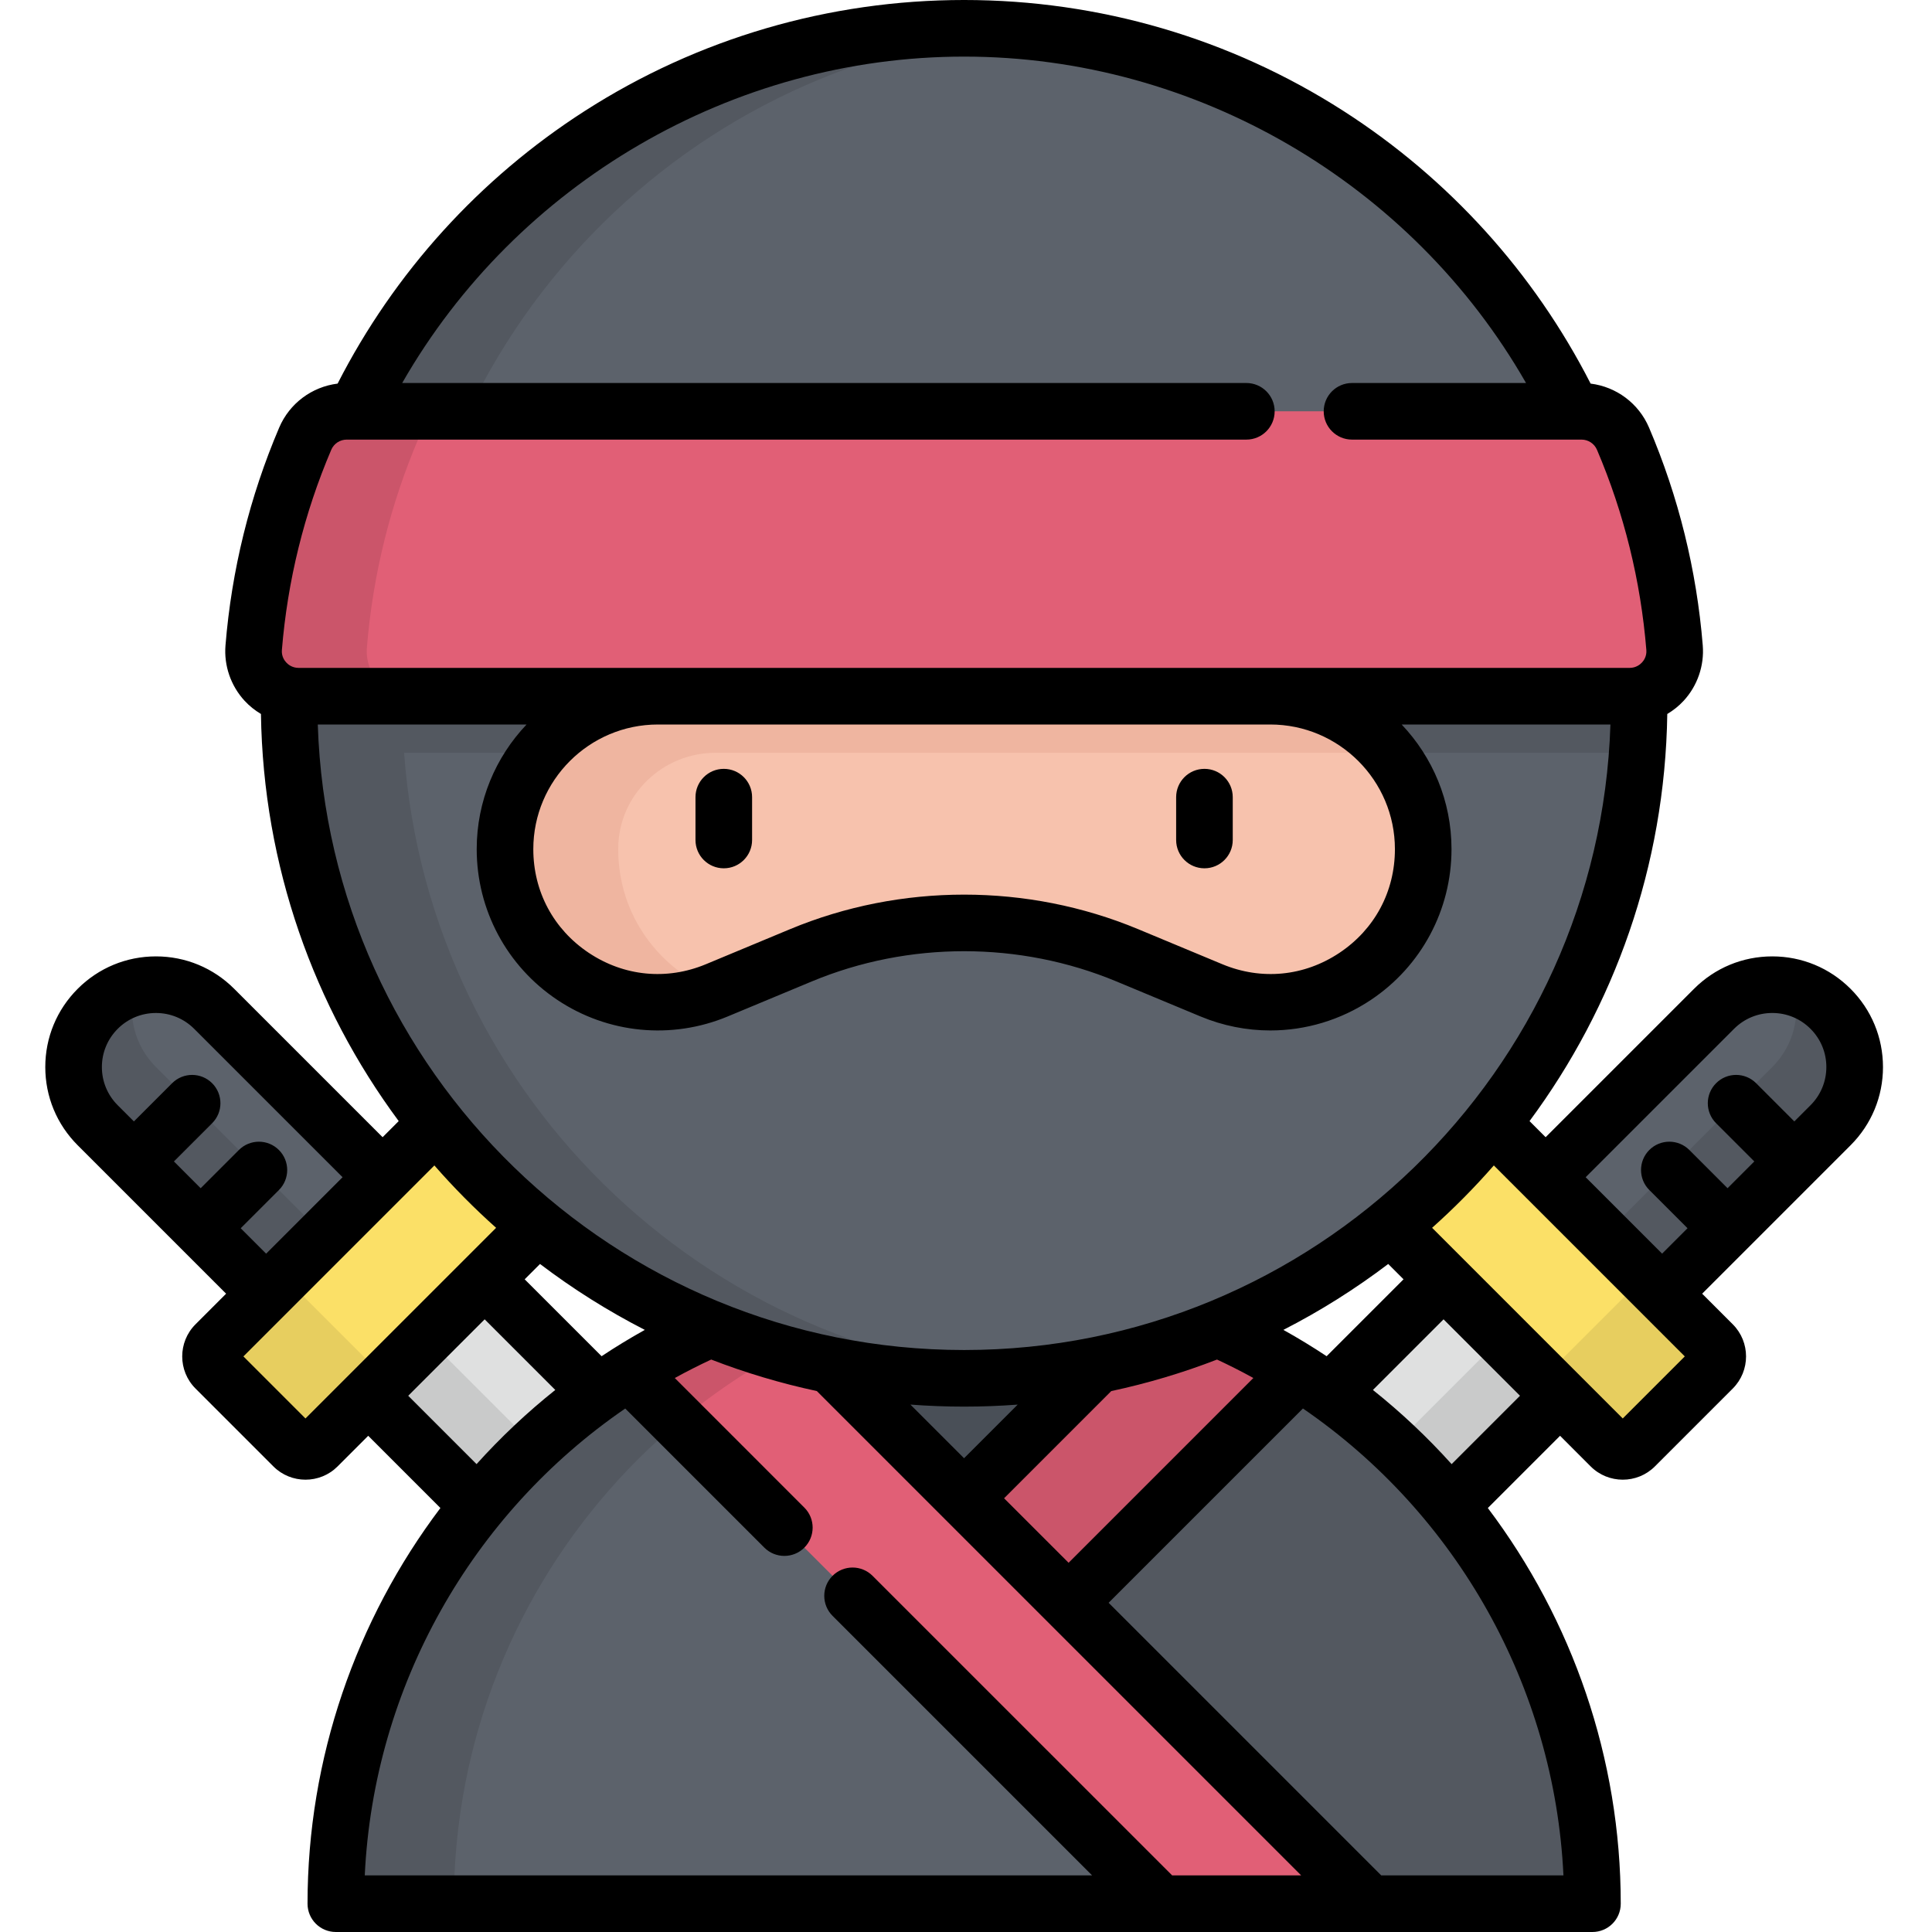
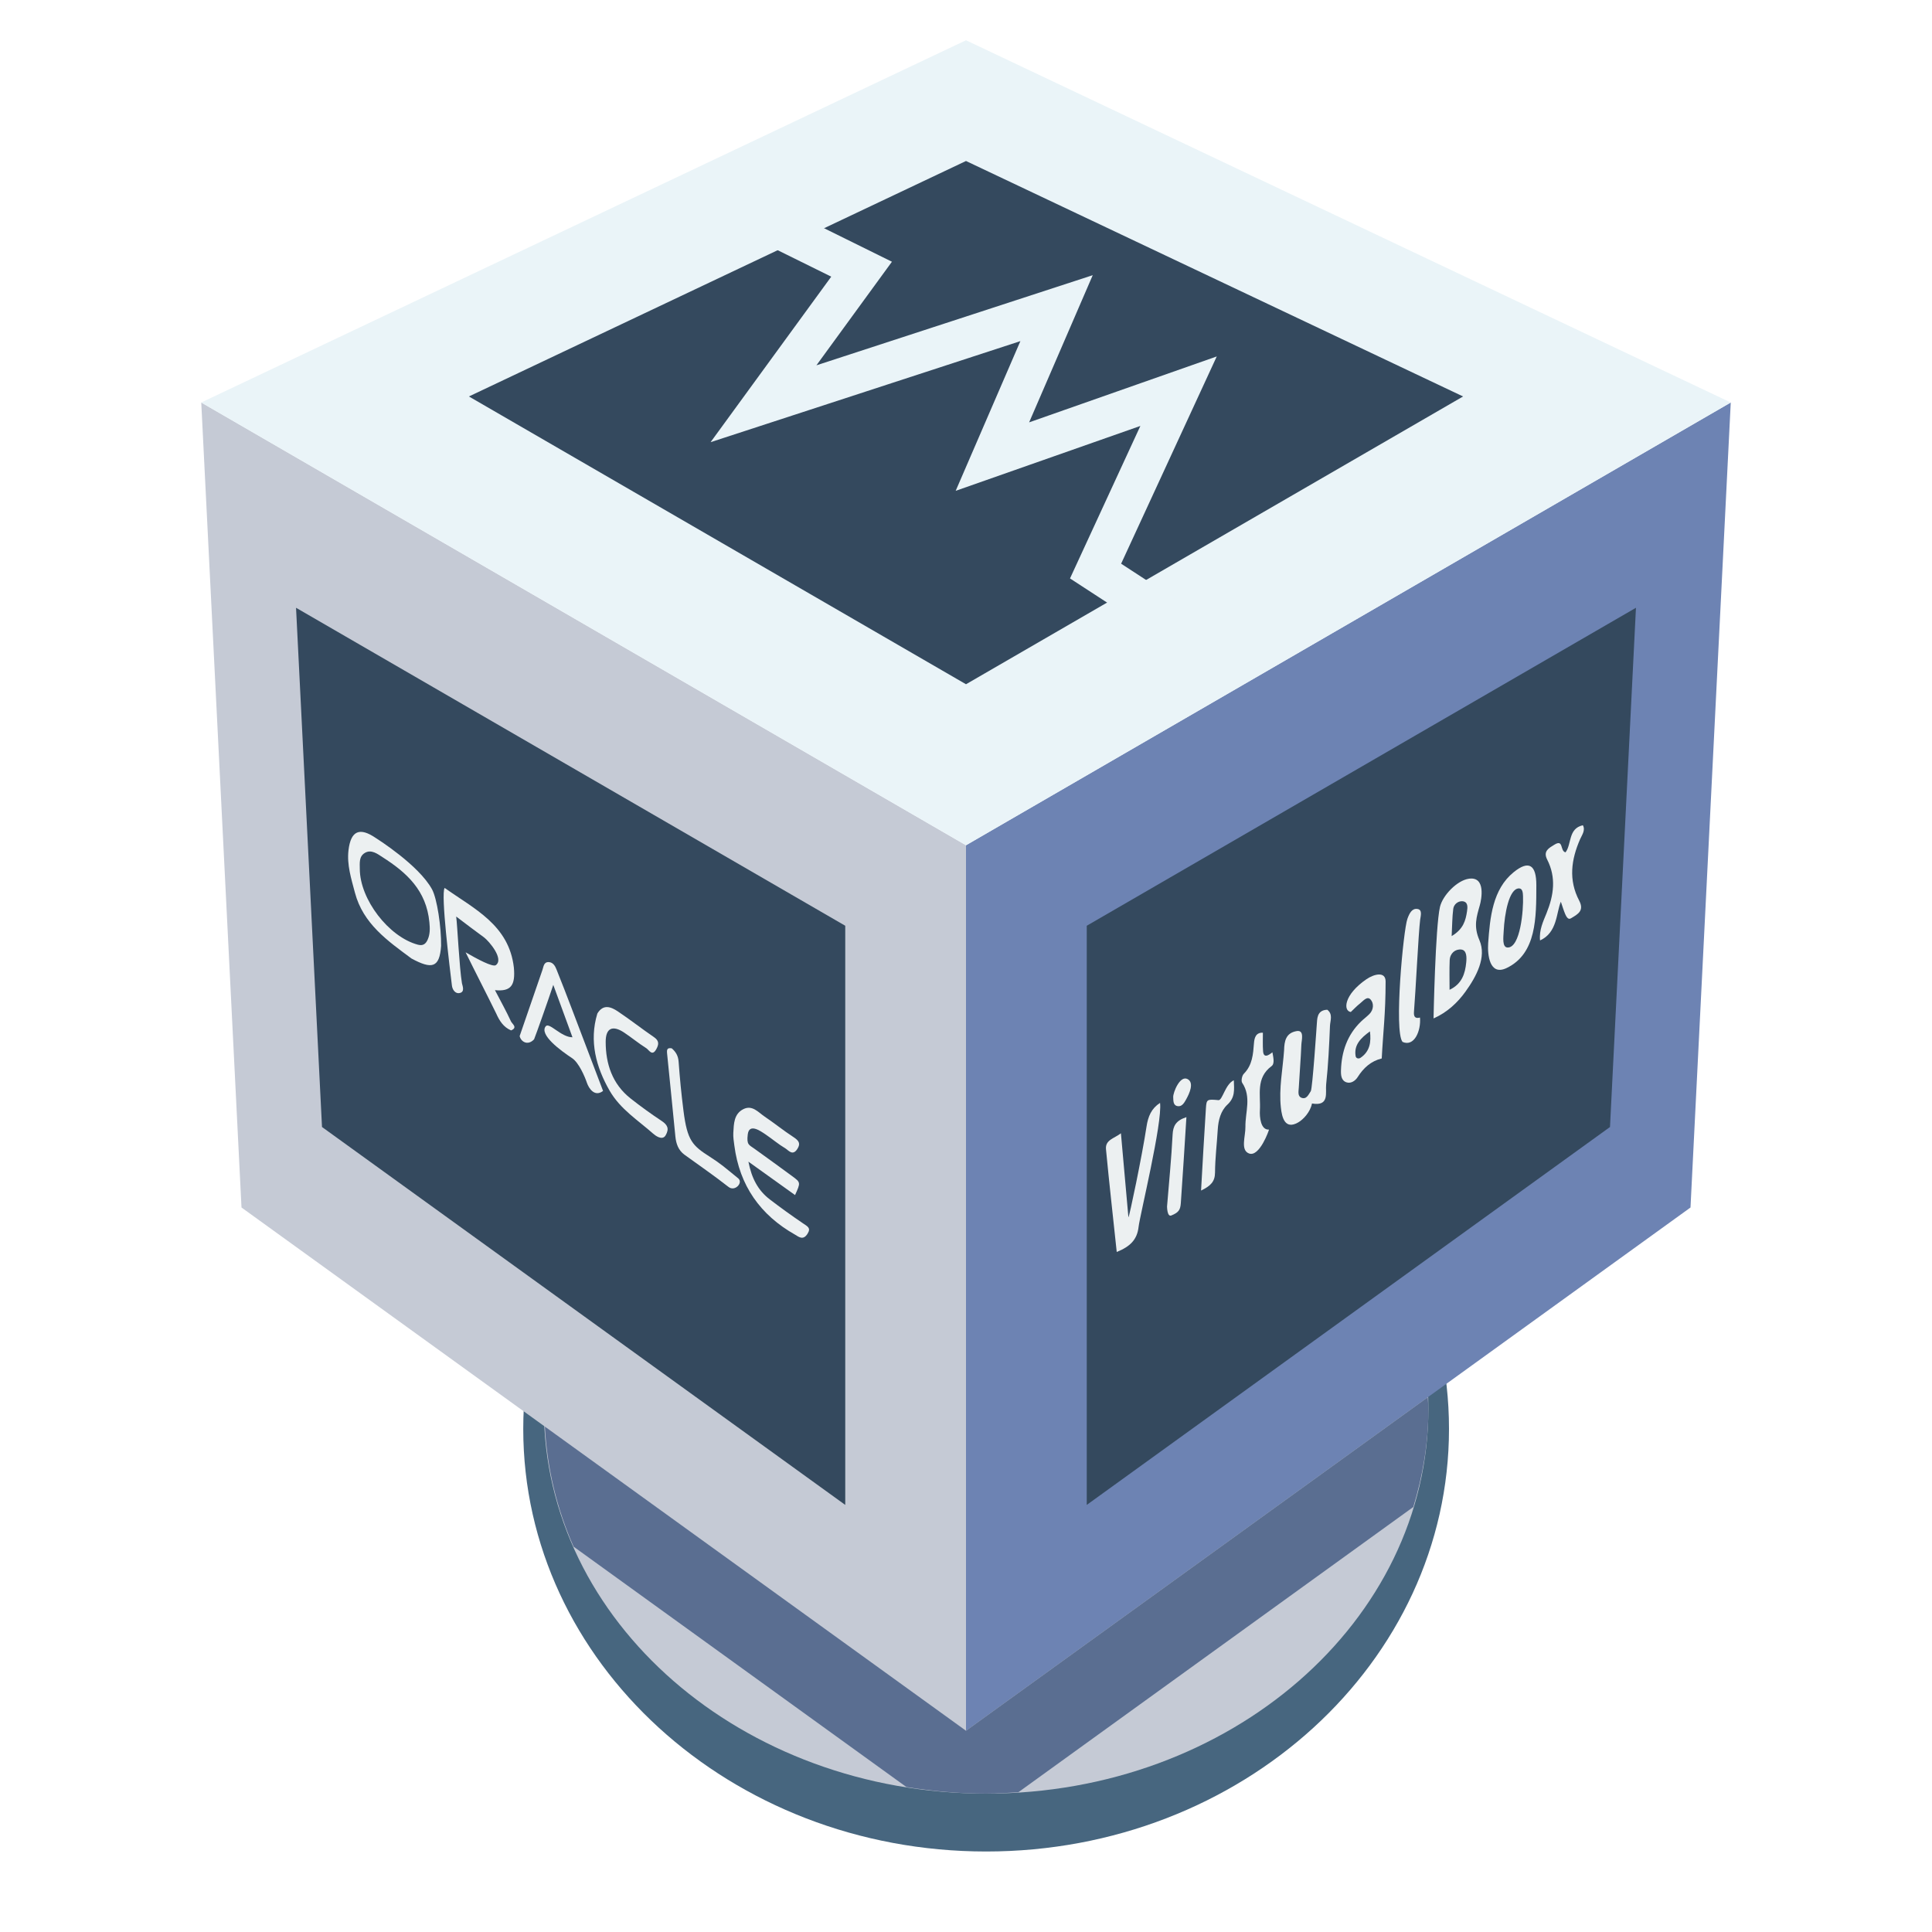
- <svg xmlns="http://www.w3.org/2000/svg" viewBox="-12 0 512 512.001">
-   <path d="m102.914 325.504-30.863 30.863-58.16-58.156c-8.52-8.523-8.52-22.344 0-30.867 8.523-8.52 22.344-8.52 30.867 0zm0 0" fill="#5c626b" />
-   <path d="m23.68 261.699c-3.586.957-6.977 2.836-9.789 5.645-8.52 8.523-8.52 22.344 0 30.867l58.16 58.156 15.434-15.43-58.16-58.16c-5.711-5.711-7.59-13.797-5.645-21.078zm0 0" fill="#535860" />
-   <path d="m72.047 356.367 30.863-30.863 84.078 84.078-30.863 30.863zm0 0" fill="#dfe0e0" />
-   <path d="m72.047 356.367 15.434-15.434 84.078 84.078-15.434 15.434zm0 0" fill="#c9caca" />
-   <path d="m129.855 325.613-57.695 57.695c-1.77 1.773-4.641 1.773-6.414 0l-20.637-20.637c-1.773-1.77-1.773-4.641 0-6.414l57.695-57.695c1.77-1.773 4.645-1.773 6.414 0l20.637 20.637c1.773 1.77 1.773 4.645 0 6.414zm0 0" fill="#fbe067" />
-   <path d="m86.957 362.098-20.637-20.637c-1.77-1.773-1.77-4.645 0-6.418l-21.211 21.215c-1.773 1.77-1.773 4.645 0 6.414l20.637 20.637c1.77 1.773 4.641 1.773 6.414 0l21.215-21.211c-1.773 1.77-4.645 1.77-6.418 0zm0 0" fill="#e7ce5f" />
-   <path d="m384.086 325.504 30.863 30.863 58.16-58.156c8.523-8.523 8.523-22.344 0-30.867-8.523-8.52-22.344-8.52-30.867 0zm0 0" fill="#5c626b" />
-   <path d="m463.324 261.699c3.582.957 6.973 2.836 9.785 5.645 8.523 8.523 8.523 22.344 0 30.867l-58.16 58.156-15.43-15.43 58.156-58.16c5.711-5.711 7.59-13.797 5.648-21.078zm0 0" fill="#535860" />
-   <path d="m330.871 440.453-30.863-30.867 84.078-84.078 30.863 30.867zm0 0" fill="#dfe0e0" />
-   <path d="m315.434 425.016 84.078-84.078 15.434 15.43-84.078 84.078zm0 0" fill="#c9caca" />
-   <path d="m357.145 325.613 57.695 57.695c1.773 1.773 4.645 1.773 6.414 0l20.637-20.637c1.773-1.77 1.773-4.641 0-6.414l-57.695-57.695c-1.77-1.773-4.641-1.773-6.414 0l-20.637 20.637c-1.773 1.77-1.773 4.645 0 6.414zm0 0" fill="#fbe067" />
-   <path d="m400.043 362.098 20.637-20.637c1.77-1.773 1.77-4.645 0-6.418l21.211 21.215c1.773 1.77 1.773 4.645 0 6.414l-20.637 20.637c-1.77 1.773-4.641 1.773-6.414 0l-21.211-21.211c1.77 1.77 4.641 1.77 6.414 0zm0 0" fill="#e7ce5f" />
-   <path d="m76.992 504.5c0-91.961 74.547-166.508 166.508-166.508s166.508 74.547 166.508 166.508zm0 0" fill="#494f57" />
-   <path d="m410.008 504.5h-273.891l158.461-158.516c66.973 21.562 115.43 84.375 115.43 158.516zm0 0" fill="#535860" />
-   <path d="m191.477 504.473h-55.359l158.438-158.488c13.402 4.316 26.062 10.289 37.742 17.668zm0 0" fill="#cb556a" />
-   <path d="m76.992 504.5h273.895l-158.465-158.516c-66.969 21.562-115.43 84.375-115.43 158.516zm0 0" fill="#5c626b" />
-   <path d="m259.137 338.727c-5.148-.477-10.363-.734-15.637-.734-91.961 0-166.508 74.547-166.508 166.508h31.273c-.004-86.688 66.242-157.891 150.871-165.773zm0 0" fill="#535860" />
-   <path d="m295.5 504.473h55.359l-158.438-158.488c-13.402 4.316-26.062 10.289-37.742 17.668zm0 0" fill="#e15f76" />
-   <path d="m201.43 354.996-9.008-9.012c-13.402 4.316-26.062 10.289-37.742 17.668l13.191 13.195c10.215-8.562 21.477-15.914 33.559-21.852zm0 0" fill="#cb556a" />
-   <path d="m422.387 186.387c0 98.793-80.09 178.883-178.887 178.883s-178.887-80.09-178.887-178.883c0-98.797 80.09-178.887 178.887-178.887s178.887 80.09 178.887 178.887zm0 0" fill="#5c626b" />
-   <path d="m94.617 186.387c0-93.746 72.109-170.633 163.883-178.254-4.945-.41-9.945-.633-15-.633-98.793 0-178.883 80.09-178.883 178.887 0 98.793 80.086 178.887 178.883 178.887 5.055 0 10.055-.223 15-.633-91.773-7.621-163.883-84.512-163.883-178.254zm0 0" fill="#535860" />
-   <path d="m64.617 186.387c0 4.379.164 8.723.473 13.023.684.055 1.371.09 2.062.09h352.699c.688 0 1.375-.035 2.059-.09.309-4.301.477-8.645.477-13.023 0-13.625-1.531-26.887-4.414-39.637h-348.941c-2.887 12.75-4.414 26.012-4.414 39.637zm0 0" fill="#535860" />
-   <path d="m309.051 262.457-22.305-9.289c-27.68-11.527-58.812-11.527-86.492 0l-22.305 9.289c-26.699 11.117-56.117-8.5-56.117-37.422 0-22.387 18.148-40.535 40.535-40.535h162.266c22.387 0 40.535 18.148 40.535 40.535 0 28.922-29.418 48.539-56.117 37.422zm0 0" fill="#f7c2ad" />
-   <path d="m324.633 184.5h-162.266c-22.387 0-40.535 18.148-40.535 40.535 0 28.707 28.984 48.23 55.523 37.645-14.582-5.859-25.523-20.016-25.523-37.645 0-.098 0-.195.004-.289.098-14.027 11.723-25.246 25.746-25.246h178.523c-7.43-9.148-18.766-15-31.473-15zm0 0" fill="#efb5a0" />
-   <path d="m67.152 184.5h352.699c6.953 0 12.488-5.918 11.922-12.852-1.59-19.516-6.305-38.148-13.656-55.391-1.879-4.402-6.215-7.258-11-7.258h-327.23c-4.789 0-9.121 2.855-11 7.258-7.352 17.242-12.07 35.875-13.66 55.391-.562 6.934 4.969 12.852 11.926 12.852zm0 0" fill="#e15f76" />
-   <path d="m85.227 171.648c1.59-19.516 6.309-38.148 13.66-55.391 1.879-4.402 6.211-7.258 11-7.258h-30c-4.789 0-9.125 2.855-11 7.258-7.352 17.242-12.07 35.875-13.66 55.391-.562 6.934 4.969 12.852 11.922 12.852h30c-6.953 0-12.484-5.918-11.922-12.852zm0 0" fill="#cb556a" />
-   <path d="m307.191 203.754c-4.145 0-7.5 3.359-7.5 7.5v11.355c0 4.145 3.355 7.5 7.5 7.5 4.141 0 7.5-3.355 7.5-7.5v-11.355c0-4.141-3.359-7.5-7.5-7.5zm0 0" />
-   <path d="m179.812 203.754c-4.145 0-7.5 3.359-7.5 7.5v11.355c0 4.145 3.355 7.5 7.5 7.5 4.141 0 7.5-3.355 7.5-7.5v-11.355c0-4.141-3.359-7.5-7.5-7.5zm0 0" />
-   <path d="m478.41 262.043c-5.539-5.539-12.902-8.59-20.734-8.59s-15.199 3.051-20.734 8.59l-39.332 39.328-4.266-4.27c22.426-30.273 35.902-67.547 36.504-107.887 1.59-.953 3.059-2.113 4.336-3.496 3.656-3.965 5.5-9.316 5.066-14.676-1.625-19.965-6.418-39.391-14.238-57.727-2.742-6.43-8.664-10.809-15.48-11.656-15.031-29.41-37.582-54.328-65.484-72.238-29.988-19.25-64.754-29.422-100.547-29.422-35.789 0-70.559 10.172-100.547 29.422-27.898 17.906-50.449 42.828-65.484 72.238-6.816.848-12.738 5.227-15.48 11.656-7.82 18.336-12.609 37.758-14.234 57.723-.438 5.363 1.41 10.711 5.066 14.68 1.273 1.383 2.742 2.543 4.332 3.492.602 40.344 14.082 77.617 36.508 107.891l-4.27 4.27-39.328-39.328c-5.539-5.539-12.902-8.59-20.738-8.59-7.832 0-15.195 3.051-20.734 8.59-5.539 5.539-8.59 12.902-8.59 20.734 0 7.836 3.051 15.199 8.59 20.734l9.586 9.586c0 .004 0 .004.004.004 0 .004 0 .004.004.004l17.691 17.695h.004v.004l12.039 12.039-8.109 8.113c-4.695 4.691-4.695 12.328 0 17.02l20.637 20.637c2.344 2.348 5.43 3.52 8.512 3.52s6.164-1.172 8.508-3.52l8.113-8.113 19.133 19.137c-22.383 29.656-35.215 66.305-35.215 104.863 0 4.145 3.355 7.5 7.5 7.5h333.016c4.145 0 7.5-3.355 7.5-7.5 0-38.547-12.836-75.195-35.223-104.859l19.141-19.141 8.109 8.113c2.348 2.348 5.43 3.52 8.512 3.52s6.164-1.172 8.512-3.52l20.637-20.637c4.691-4.691 4.691-12.328 0-17.02l-8.113-8.113 12.043-12.039v-.004h.004l17.691-17.695s.004 0 .004-.004c0 0 .004 0 .004-.004l9.586-9.586c5.539-5.539 8.59-12.898 8.59-20.734-.008-7.832-3.059-15.195-8.598-20.734zm-414.562-86.492c-.484-.527-1.277-1.652-1.145-3.293 1.496-18.352 5.895-36.203 13.082-53.055.699-1.645 2.309-2.703 4.102-2.703h238.41c4.141 0 7.5-3.359 7.5-7.5s-3.359-7.5-7.5-7.5h-223.711c30.289-52.914 87.473-86.5 148.914-86.5s118.629 33.586 148.914 86.5h-46.117c-4.141 0-7.5 3.359-7.5 7.5s3.359 7.5 7.5 7.5h58.508c.008 0 .02.004.027.004.012 0 .023-.004.035-.004h2.25c1.789 0 3.398 1.062 4.102 2.703 7.188 16.852 11.586 34.703 13.082 53.055.133 1.641-.66 2.77-1.145 3.293-.5.543-1.594 1.449-3.305 1.449h-352.699c-1.715 0-2.809-.906-3.305-1.449zm293.82 49.484c0 11.234-5.359 21.25-14.707 27.484-9.348 6.23-20.656 7.332-31.027 3.012l-22.305-9.289c-29.316-12.207-62.941-12.207-92.258 0l-22.305 9.289c-10.371 4.316-21.68 3.219-31.027-3.012-9.344-6.234-14.707-16.25-14.707-27.484 0-18.215 14.82-33.035 33.035-33.035h162.266c18.215 0 33.035 14.82 33.035 33.035zm-285.453-33.035h55.332c-8.18 8.617-13.215 20.246-13.215 33.035 0 16.094 7.996 31.035 21.387 39.965s30.258 10.566 45.113 4.379l22.305-9.289c25.648-10.68 55.074-10.68 80.723 0l22.309 9.289c5.957 2.48 12.23 3.703 18.48 3.703 9.336 0 18.609-2.734 26.633-8.082 13.391-8.93 21.383-23.871 21.383-39.965 0-12.789-5.031-24.418-13.211-33.035h55.328c-2.973 91.914-78.656 165.77-171.281 165.77-92.621 0-168.309-73.855-171.285-165.77zm287.738 147.031-20.383 20.379c-3.711-2.461-7.531-4.789-11.457-6.977 9.793-5.012 19.082-10.867 27.781-17.465zm-77.457 29.621c9.641-2.059 19.004-4.863 28.027-8.355 3.281 1.527 6.496 3.156 9.633 4.887l-48.965 48.969-17.098-17.094zm-39.008 17.797-14.219-14.219c4.699.355 9.445.539 14.23.539 4.777 0 9.516-.184 14.203-.535zm-84.602-34.016c-3.922 2.188-7.746 4.512-11.457 6.977l-20.383-20.379 4.062-4.062c8.699 6.598 17.988 12.453 27.777 17.465zm-96.973-47.672c-2.926-2.93-7.676-2.93-10.605 0l-10.129 10.129-7.09-7.094 10.129-10.129c2.93-2.926 2.93-7.676 0-10.605s-7.68-2.93-10.605 0l-10.129 10.129-4.285-4.285c-2.707-2.703-4.199-6.301-4.199-10.129 0-3.824 1.492-7.422 4.199-10.129 2.703-2.703 6.301-4.195 10.129-4.195 3.824 0 7.422 1.492 10.129 4.195l39.328 39.328-20.258 20.262-6.738-6.738 10.129-10.129c2.926-2.93 2.926-7.68-.004-10.609zm7.039 71.148-16.445-16.445 50.609-50.609c5.105 5.844 10.574 11.363 16.359 16.531zm27.23-6.016 20.258-20.258 18.715 18.715c-7.512 5.996-14.488 12.57-20.863 19.656zm202.449 127.105-79.391-79.387c-2.926-2.93-7.676-2.93-10.605 0-2.93 2.926-2.93 7.676 0 10.605l68.785 68.781h-192.754c2.367-50.023 28.305-95.789 69.027-123.723l36.863 36.863c1.465 1.465 3.387 2.195 5.305 2.195s3.84-.73 5.301-2.195c2.93-2.93 2.93-7.68 0-10.605l-34.336-34.34c3.145-1.734 6.363-3.367 9.648-4.898 9.016 3.488 18.367 6.289 27.996 8.352l128.352 128.352zm103.699 0h-48.293l-72.242-72.242 51.496-51.492c40.727 27.934 66.668 73.723 69.039 123.734zm-29.633-108.988c-6.371-7.082-13.348-13.664-20.859-19.656l18.719-18.719 20.258 20.258zm45.348-12.102-50.523-50.523c5.785-5.168 11.254-10.688 16.359-16.531l50.609 50.609zm49.758-83.004-4.285 4.285-10.129-10.129c-2.93-2.93-7.676-2.93-10.605 0-2.93 2.93-2.93 7.68 0 10.605l10.129 10.129-7.09 7.094-10.129-10.129c-2.93-2.93-7.68-2.93-10.609 0-2.926 2.93-2.926 7.68 0 10.605l10.129 10.129-6.738 6.738-20.258-20.258 39.328-39.328c2.707-2.707 6.305-4.195 10.129-4.195 3.828 0 7.426 1.488 10.129 4.195 2.707 2.707 4.199 6.301 4.199 10.129-.004 3.828-1.492 7.426-4.199 10.129zm0 0" />
+ <svg xmlns="http://www.w3.org/2000/svg" version="1.1" x="0px" y="0px" viewBox="0 0 48 48" style="enable-background:new 0 0 48 48;" xml:space="preserve">
+   <ellipse style="fill:#47667F;" cx="24.5" cy="35.5" rx="11.5" ry="10.5" />
+   <ellipse style="fill:#C5CAD5;" cx="24.5" cy="35" rx="10.988" ry="9.562" />
+   <polygon style="fill:#C5CAD5;" points="5,10 24,21 24,43 6,30 " />
+   <polygon style="fill:#6D83B3;" points="43,10 24,21 24,43 42,30 " />
+   <path style="fill:#5A6E91;" d="M24.5,44.562c0.271,0,0.536-0.018,0.802-0.035l9.811-7.086c0.237-0.781,0.375-1.596,0.375-2.441  c0-0.096-0.013-0.189-0.016-0.285L24,43l-10.462-7.556c0.055,1.047,0.301,2.049,0.713,2.982l8.27,5.973  C23.164,44.501,23.823,44.562,24.5,44.562z" />
+   <polygon style="fill:#EAF4F8;" points="5,10 24,21 43,10 24,1 " />
+   <polygon style="fill:#34495E;" points="11.65,9.85 24,17 36.35,9.85 24,4 " />
+   <polygon style="fill:#34495E;" points="40,28 40.645,15.1 27,23 27,37.389 " />
+   <polygon style="fill:#34495E;" points="8,28 7.355,15.1 21,23 21,37.389 " />
+   <polyline style="fill:none;stroke:#EAF4F8;stroke-miterlimit:10;" points="19,5.5 21.406,6.688 18.969,10.031 26.25,7.656   24.656,11.344 29.281,9.719 27.219,14.188 30,16 " />
+   <path style="fill:#ECF0F1;" d="M28.821,27.401c0.063,0.491-0.501,2.796-0.533,3.079c-0.036,0.321-0.211,0.491-0.543,0.625  c-0.092-0.869-0.187-1.709-0.267-2.552c-0.022-0.236,0.205-0.267,0.371-0.397c0.063,0.687,0.127,1.443,0.186,2.087  c0.021,0.003,0.341-1.532,0.45-2.252C28.524,27.735,28.606,27.54,28.821,27.401L28.821,27.401z" />
+   <path style="fill:#ECF0F1;" d="M38.779,22.403c-0.117,0.276-0.084,0.765-0.517,0.962c-0.026-0.26,0.08-0.476,0.162-0.679  c0.181-0.449,0.242-0.886,0.015-1.331c-0.108-0.211,0.048-0.288,0.181-0.37c0.232-0.143,0.133,0.159,0.275,0.191  c0.156-0.202,0.061-0.591,0.431-0.673c0.07,0.125-0.025,0.246-0.069,0.347c-0.222,0.509-0.291,1.012-0.023,1.525  c0.128,0.245-0.022,0.332-0.192,0.433c-0.033,0.02-0.088,0.058-0.154-0.095C38.846,22.615,38.818,22.514,38.779,22.403  L38.779,22.403z" />
+   <path style="fill:#ECF0F1;" d="M28.995,29.974c0.048-0.594,0.108-1.188,0.138-1.783c0.011-0.216,0.079-0.35,0.343-0.436  c-0.047,0.731-0.088,1.435-0.139,2.139c-0.012,0.169-0.058,0.231-0.235,0.304C28.995,30.243,28.995,29.974,28.995,29.974  L28.995,29.974z" />
+   <path style="fill:#ECF0F1;" d="M29.506,26.81c0.166,0.09,0.05,0.352-0.044,0.517c-0.044,0.079-0.101,0.171-0.202,0.155  c-0.119-0.018-0.107-0.14-0.112-0.225C29.142,27.151,29.314,26.706,29.506,26.81z" />
+   <path style="fill:#ECF0F1;" d="M19.753,29.691c-0.388-0.278-0.743-0.532-1.159-0.83c0.082,0.422,0.244,0.719,0.534,0.94  c0.264,0.202,0.533,0.396,0.808,0.583c0.133,0.09,0.215,0.123,0.13,0.263c-0.112,0.185-0.228,0.076-0.311,0.029  c-0.867-0.489-1.381-1.221-1.51-2.213c-0.014-0.105-0.032-0.212-0.026-0.317c0.013-0.224,0.013-0.471,0.25-0.59  c0.222-0.111,0.37,0.079,0.529,0.186c0.242,0.163,0.47,0.349,0.715,0.508c0.146,0.095,0.177,0.167,0.099,0.292  c-0.118,0.189-0.222,0.036-0.3-0.011c-0.171-0.101-0.323-0.232-0.488-0.344c-0.137-0.093-0.411-0.285-0.446-0.004  c-0.033,0.265,0.032,0.259,0.17,0.36c0.312,0.226,0.626,0.45,0.935,0.679C19.895,29.378,19.893,29.381,19.753,29.691L19.753,29.691z  " />
+   <path style="fill:#ECF0F1;" d="M18.341,29.276c0.129,0.106-0.081,0.339-0.241,0.213c-0.355-0.278-0.728-0.535-1.094-0.8  c-0.153-0.111-0.208-0.274-0.226-0.449c-0.071-0.687-0.133-1.375-0.206-2.063c-0.011-0.106,0.004-0.15,0.115-0.132  c0.102,0.088,0.16,0.185,0.171,0.333c0.03,0.407,0.065,0.781,0.121,1.219c0.094,0.742,0.22,0.866,0.66,1.146  C17.908,28.914,18.01,29.006,18.341,29.276z" />
+   <path style="fill:#ECF0F1;" d="M29.84,29.579c0.042-0.727,0.077-1.389,0.121-2.05c0.015-0.217,0.027-0.223,0.312-0.196  c0.098,0.009,0.168-0.399,0.381-0.494c0.009,0.238,0.035,0.425-0.16,0.606c-0.164,0.152-0.225,0.383-0.239,0.615  c-0.021,0.358-0.066,0.715-0.068,1.072C30.185,29.358,30.078,29.464,29.84,29.579z" />
+   <path style="fill:#ECF0F1;" d="M35.279,25.281c-0.133,0.036-0.158-0.038-0.149-0.147c0.04-0.479,0.112-1.957,0.153-2.282  c0.012-0.095,0.063-0.25-0.067-0.269c-0.137-0.021-0.201,0.111-0.249,0.244c-0.101,0.276-0.338,2.797-0.121,3.059c0,0,0,0,0,0  C35.138,26.016,35.308,25.607,35.279,25.281C35.279,25.281,35.279,25.28,35.279,25.281C35.279,25.28,35.279,25.28,35.279,25.281z" />
+   <path style="fill:#ECF0F1;" d="M31.613,26.144L31.613,26.144C31.613,26.144,31.613,26.144,31.613,26.144  c-0.02,0.008-0.214,0.199-0.232-0.023c-0.012-0.154-0.004-0.308-0.005-0.463c0,0,0,0,0-0.001c-0.181-0.008-0.211,0.138-0.221,0.256  c-0.022,0.278-0.038,0.548-0.253,0.765c-0.046,0.046-0.071,0.177-0.04,0.224c0.236,0.353,0.074,0.73,0.08,1.095  c0.004,0.233-0.129,0.576,0.088,0.66c0.264,0.102,0.504-0.594,0.498-0.593c-0.208,0.015-0.236-0.31-0.226-0.481  c0.022-0.378-0.108-0.801,0.289-1.095C31.676,26.427,31.633,26.263,31.613,26.144z" />
+   <path style="fill:#ECF0F1;" d="M37.606,21.67c-0.523,0.425-0.588,1.125-0.633,1.768c-0.019,0.275,0.031,0.816,0.457,0.613  c0.749-0.357,0.738-1.261,0.74-2.057C38.171,21.494,37.99,21.358,37.606,21.67z M37.459,23.541c-0.144,0-0.108-0.255-0.1-0.411  c0.02-0.417,0.131-1.058,0.38-1.058c0.092,0,0.097,0.116,0.1,0.197C37.853,22.614,37.773,23.541,37.459,23.541z" />
+   <path style="fill:#ECF0F1;" d="M12.698,25.6c-0.19-0.08-0.29-0.24-0.37-0.42c-0.25-0.51-0.51-1.01-0.76-1.52  c0.291,0.17,0.669,0.37,0.749,0.32c0.212-0.15-0.16-0.59-0.29-0.69c-0.18-0.13-0.443-0.329-0.693-0.519  c0.032,0.253,0.076,1.247,0.143,1.659c0.02,0.08,0.07,0.21-0.05,0.24c-0.12,0.03-0.19-0.09-0.2-0.19c-0.05-0.41-0.28-2.27-0.18-2.42  c0.73,0.52,1.6,0.92,1.72,1.98c0.04,0.44-0.07,0.6-0.47,0.56c0.14,0.27,0.28,0.52,0.4,0.78C12.728,25.44,12.868,25.53,12.698,25.6z" />
+   <path style="fill:#ECF0F1;" d="M16.438,27.849c-0.266-0.176-0.524-0.363-0.774-0.56c-0.451-0.357-0.616-0.857-0.616-1.406  c0-0.344,0.173-0.418,0.457-0.23c0.188,0.125,0.362,0.27,0.553,0.39c0.065,0.041,0.143,0.209,0.245,0.028  c0.065-0.117,0.082-0.21-0.054-0.303c-0.305-0.208-0.595-0.437-0.902-0.642c-0.172-0.115-0.362-0.184-0.506,0.055  c-0.209,0.688-0.029,1.337,0.305,1.917c0.266,0.461,0.703,0.732,1.082,1.068c0.04,0.035,0.225,0.187,0.31,0.04  C16.632,28.042,16.585,27.947,16.438,27.849z" />
+   <path style="fill:#ECF0F1;" d="M10.733,22.094c-0.329-0.601-1.353-1.245-1.395-1.273c-0.402-0.276-0.622-0.184-0.68,0.304  c-0.042,0.361,0.068,0.703,0.159,1.049c0.204,0.779,0.815,1.201,1.408,1.641c0.5,0.268,0.696,0.239,0.734-0.315  C10.965,23.035,10.859,22.324,10.733,22.094z M10.627,23.342c-0.048,0.109-0.115,0.164-0.248,0.128  c-0.721-0.194-1.438-1.125-1.44-1.883c0-0.143-0.024-0.305,0.123-0.395c0.162-0.1,0.323,0.028,0.44,0.103  c0.605,0.385,1.091,0.83,1.166,1.619C10.682,23.061,10.688,23.203,10.627,23.342z" />
+   <path style="fill:#ECF0F1;" d="M36.756,23.359c-0.151-0.348-0.072-0.579,0.01-0.87c0.039-0.137,0.156-0.716-0.269-0.658  c-0.297,0.041-0.656,0.416-0.722,0.703c-0.115,0.509-0.159,2.769-0.159,2.769c0.34-0.151,0.595-0.391,0.792-0.664  C36.68,24.262,36.939,23.781,36.756,23.359z M36.428,23.911c-0.027,0.282-0.11,0.538-0.414,0.68c0-0.263-0.007-0.498,0.003-0.733  c0.007-0.175,0.14-0.284,0.289-0.267C36.444,23.608,36.44,23.79,36.428,23.911z M36.448,22.641  c-0.034,0.223-0.088,0.442-0.382,0.616c0.014-0.263,0.013-0.473,0.04-0.679c0.015-0.112,0.121-0.195,0.227-0.187  C36.478,22.403,36.463,22.542,36.448,22.641z" />
+   <path style="fill:#ECF0F1;" d="M32.976,25.087c-0.272,0.007-0.248,0.253-0.26,0.354c-0.002,0.021-0.107,1.603-0.15,1.669  c-0.054,0.08-0.105,0.212-0.23,0.164c-0.102-0.038-0.073-0.161-0.068-0.25c0.019-0.357,0.05-0.713,0.064-1.07  c0.004-0.107,0.08-0.364-0.11-0.338c-0.278,0.044-0.313,0.251-0.319,0.477c-0.033,0.474-0.132,0.945-0.08,1.423  c0.026,0.249,0.102,0.558,0.429,0.371c0.127-0.072,0.301-0.256,0.344-0.471c0.441,0.076,0.33-0.273,0.352-0.475  c0.052-0.482,0.075-0.968,0.095-1.454C33.049,25.355,33.122,25.199,32.976,25.087z" />
+   <path style="fill:#ECF0F1;" d="M14.212,25.077c-0.126-0.332-0.255-0.664-0.387-0.994c-0.034-0.086-0.087-0.176-0.192-0.18  c-0.124-0.005-0.127,0.111-0.156,0.194l-0.566,1.643c0.024,0.13,0.193,0.256,0.358,0.082c0,0,0,0,0,0  c0.054-0.133,0.349-0.966,0.477-1.353l0.477,1.302c-0.284,0-0.578-0.383-0.665-0.273c-0.165,0.208,0.363,0.599,0.656,0.792  c0.167,0.11,0.318,0.463,0.367,0.61c0.049,0.143,0.193,0.363,0.402,0.204C14.727,26.428,14.471,25.753,14.212,25.077z" />
+   <path style="fill:#ECF0F1;" d="M33.948,24.329c-0.561,0.385-0.582,0.786-0.388,0.814c0.077-0.072,0.148-0.149,0.23-0.213  c0.078-0.061,0.176-0.192,0.262-0.097c0.083,0.091,0.08,0.25-0.029,0.36c-0.065,0.066-0.141,0.121-0.207,0.185  c-0.344,0.332-0.486,0.75-0.5,1.216c-0.003,0.118,0.006,0.257,0.143,0.298c0.109,0.033,0.215-0.043,0.27-0.129  c0.146-0.23,0.33-0.4,0.6-0.466c0.032-0.639,0.096-1.103,0.096-1.915C34.424,24.13,34.142,24.196,33.948,24.329z M33.803,26.28  c-0.048,0.033-0.114,0.017-0.123-0.042c-0.045-0.274,0.123-0.446,0.356-0.614c0.034,0.022-0.001-0.008,0,0  C34.068,25.882,34.039,26.119,33.803,26.28z" />
</svg>
